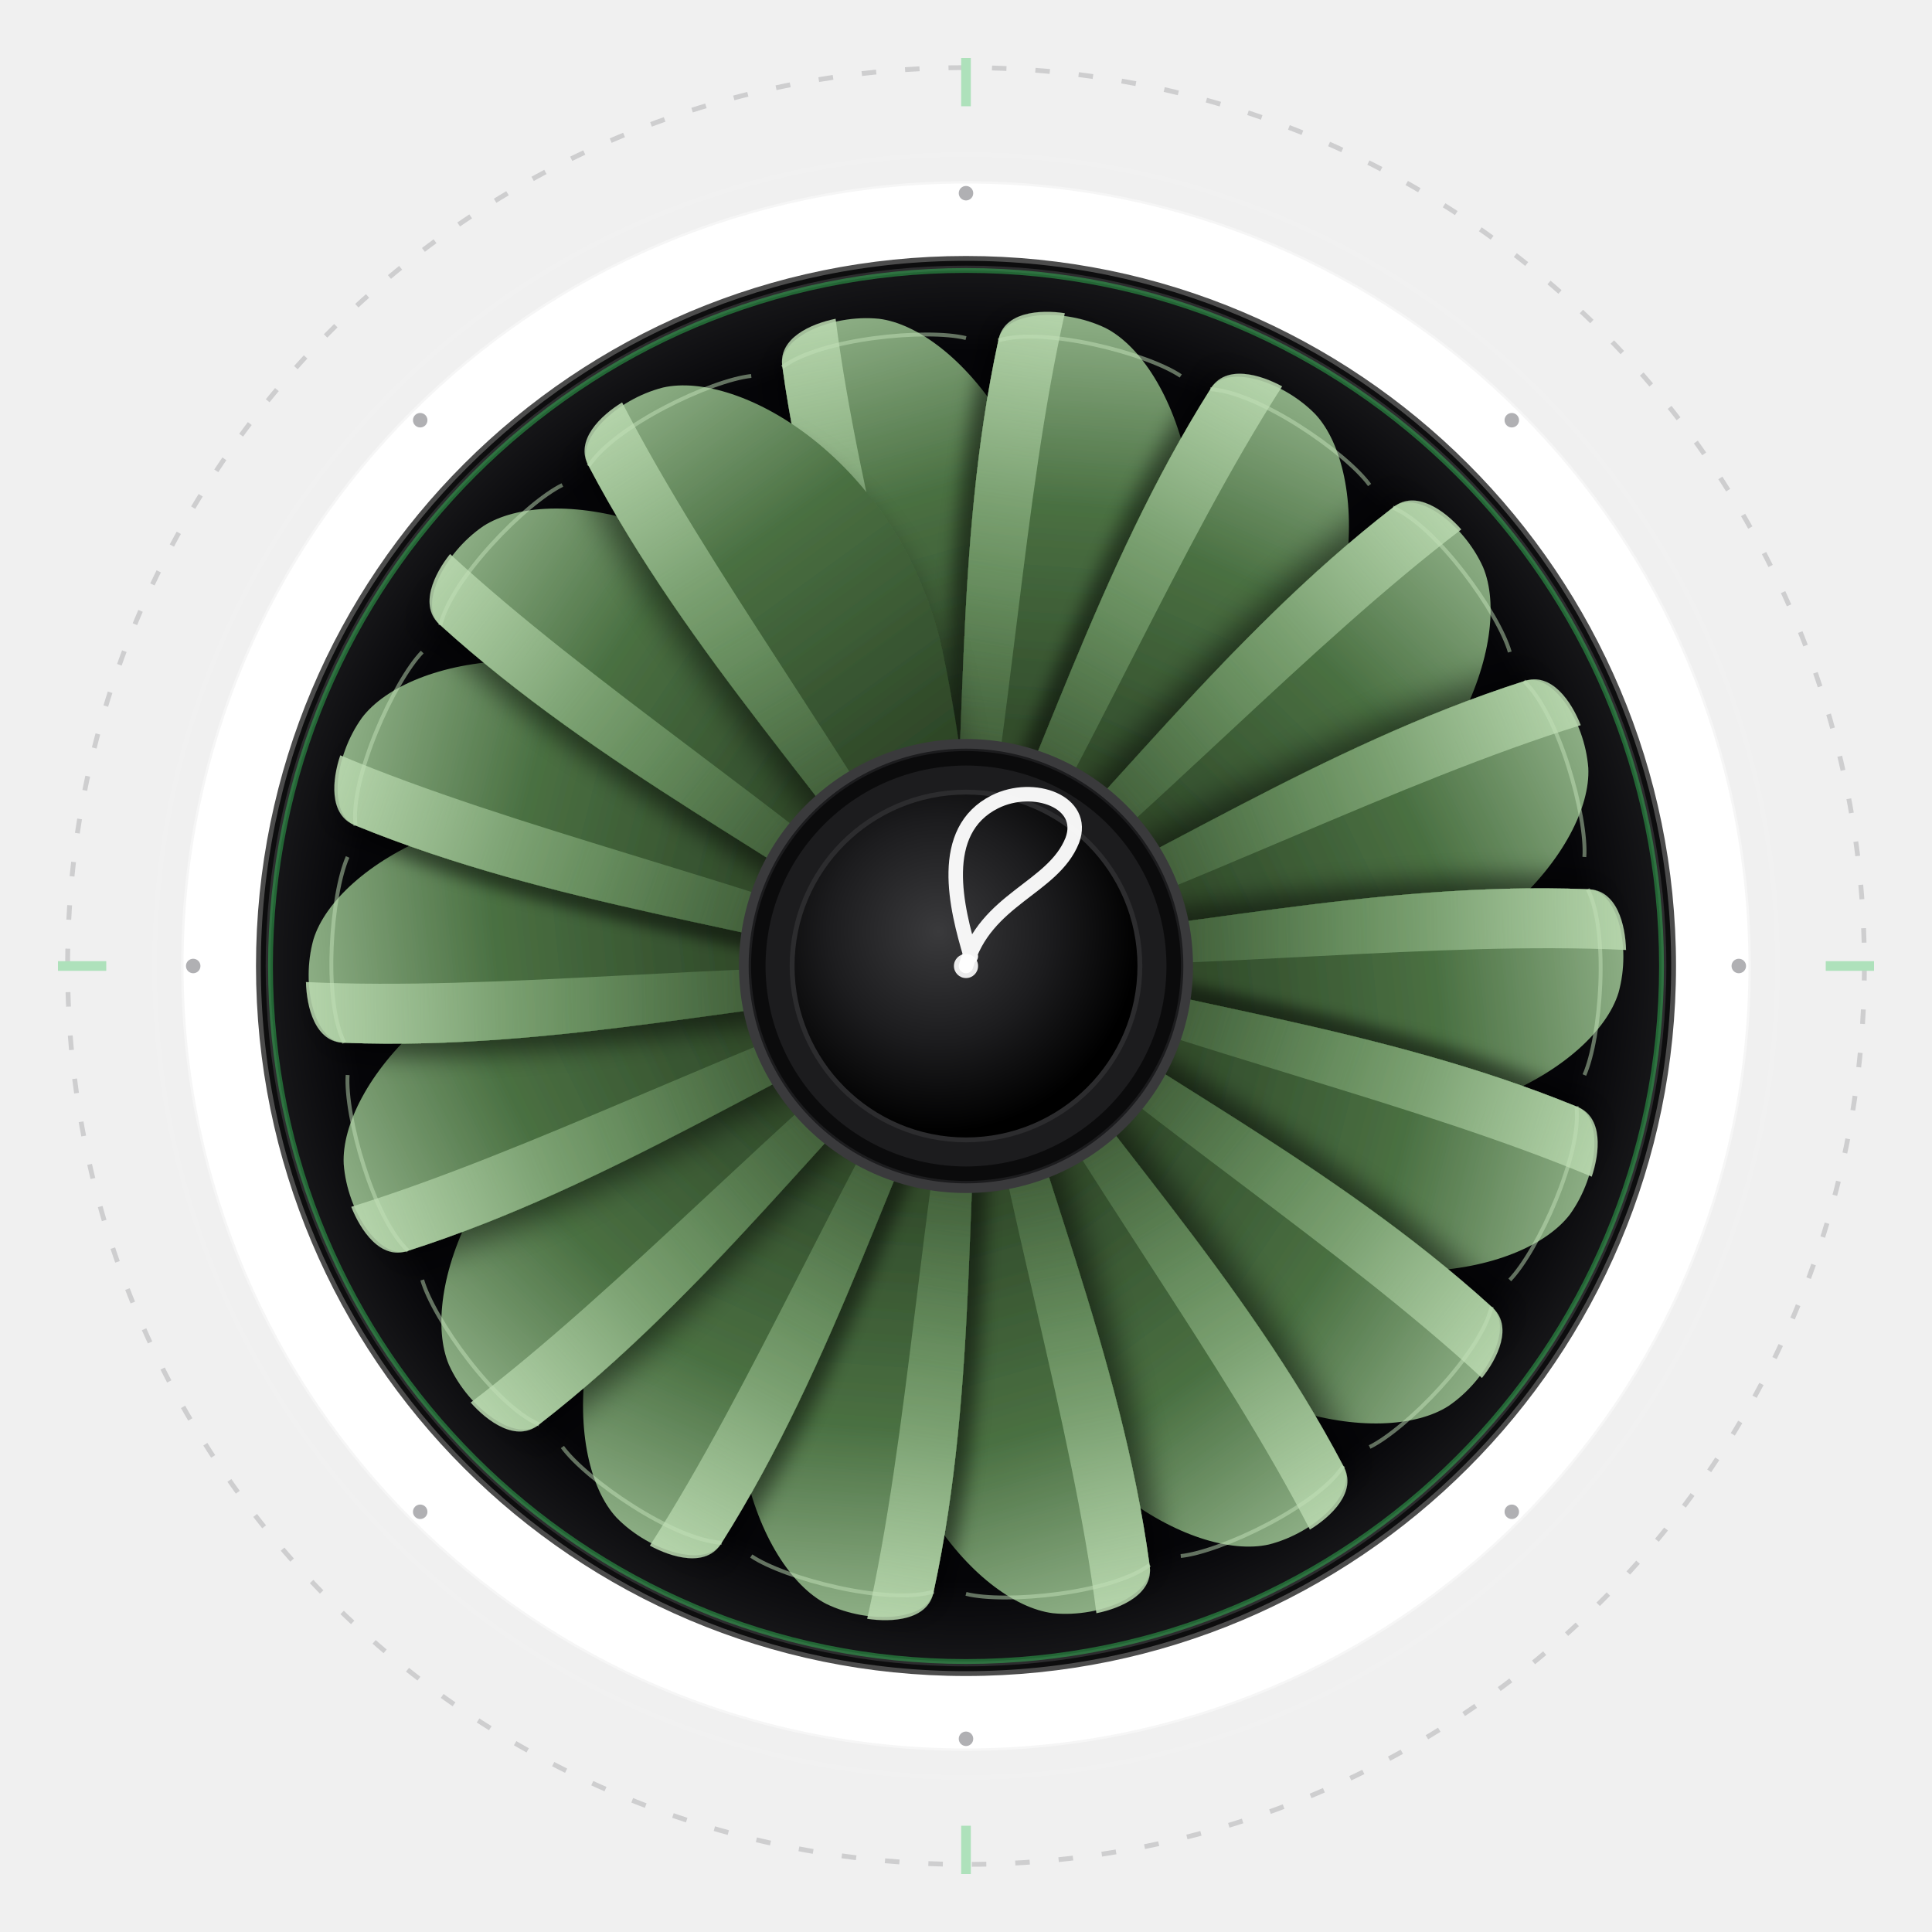
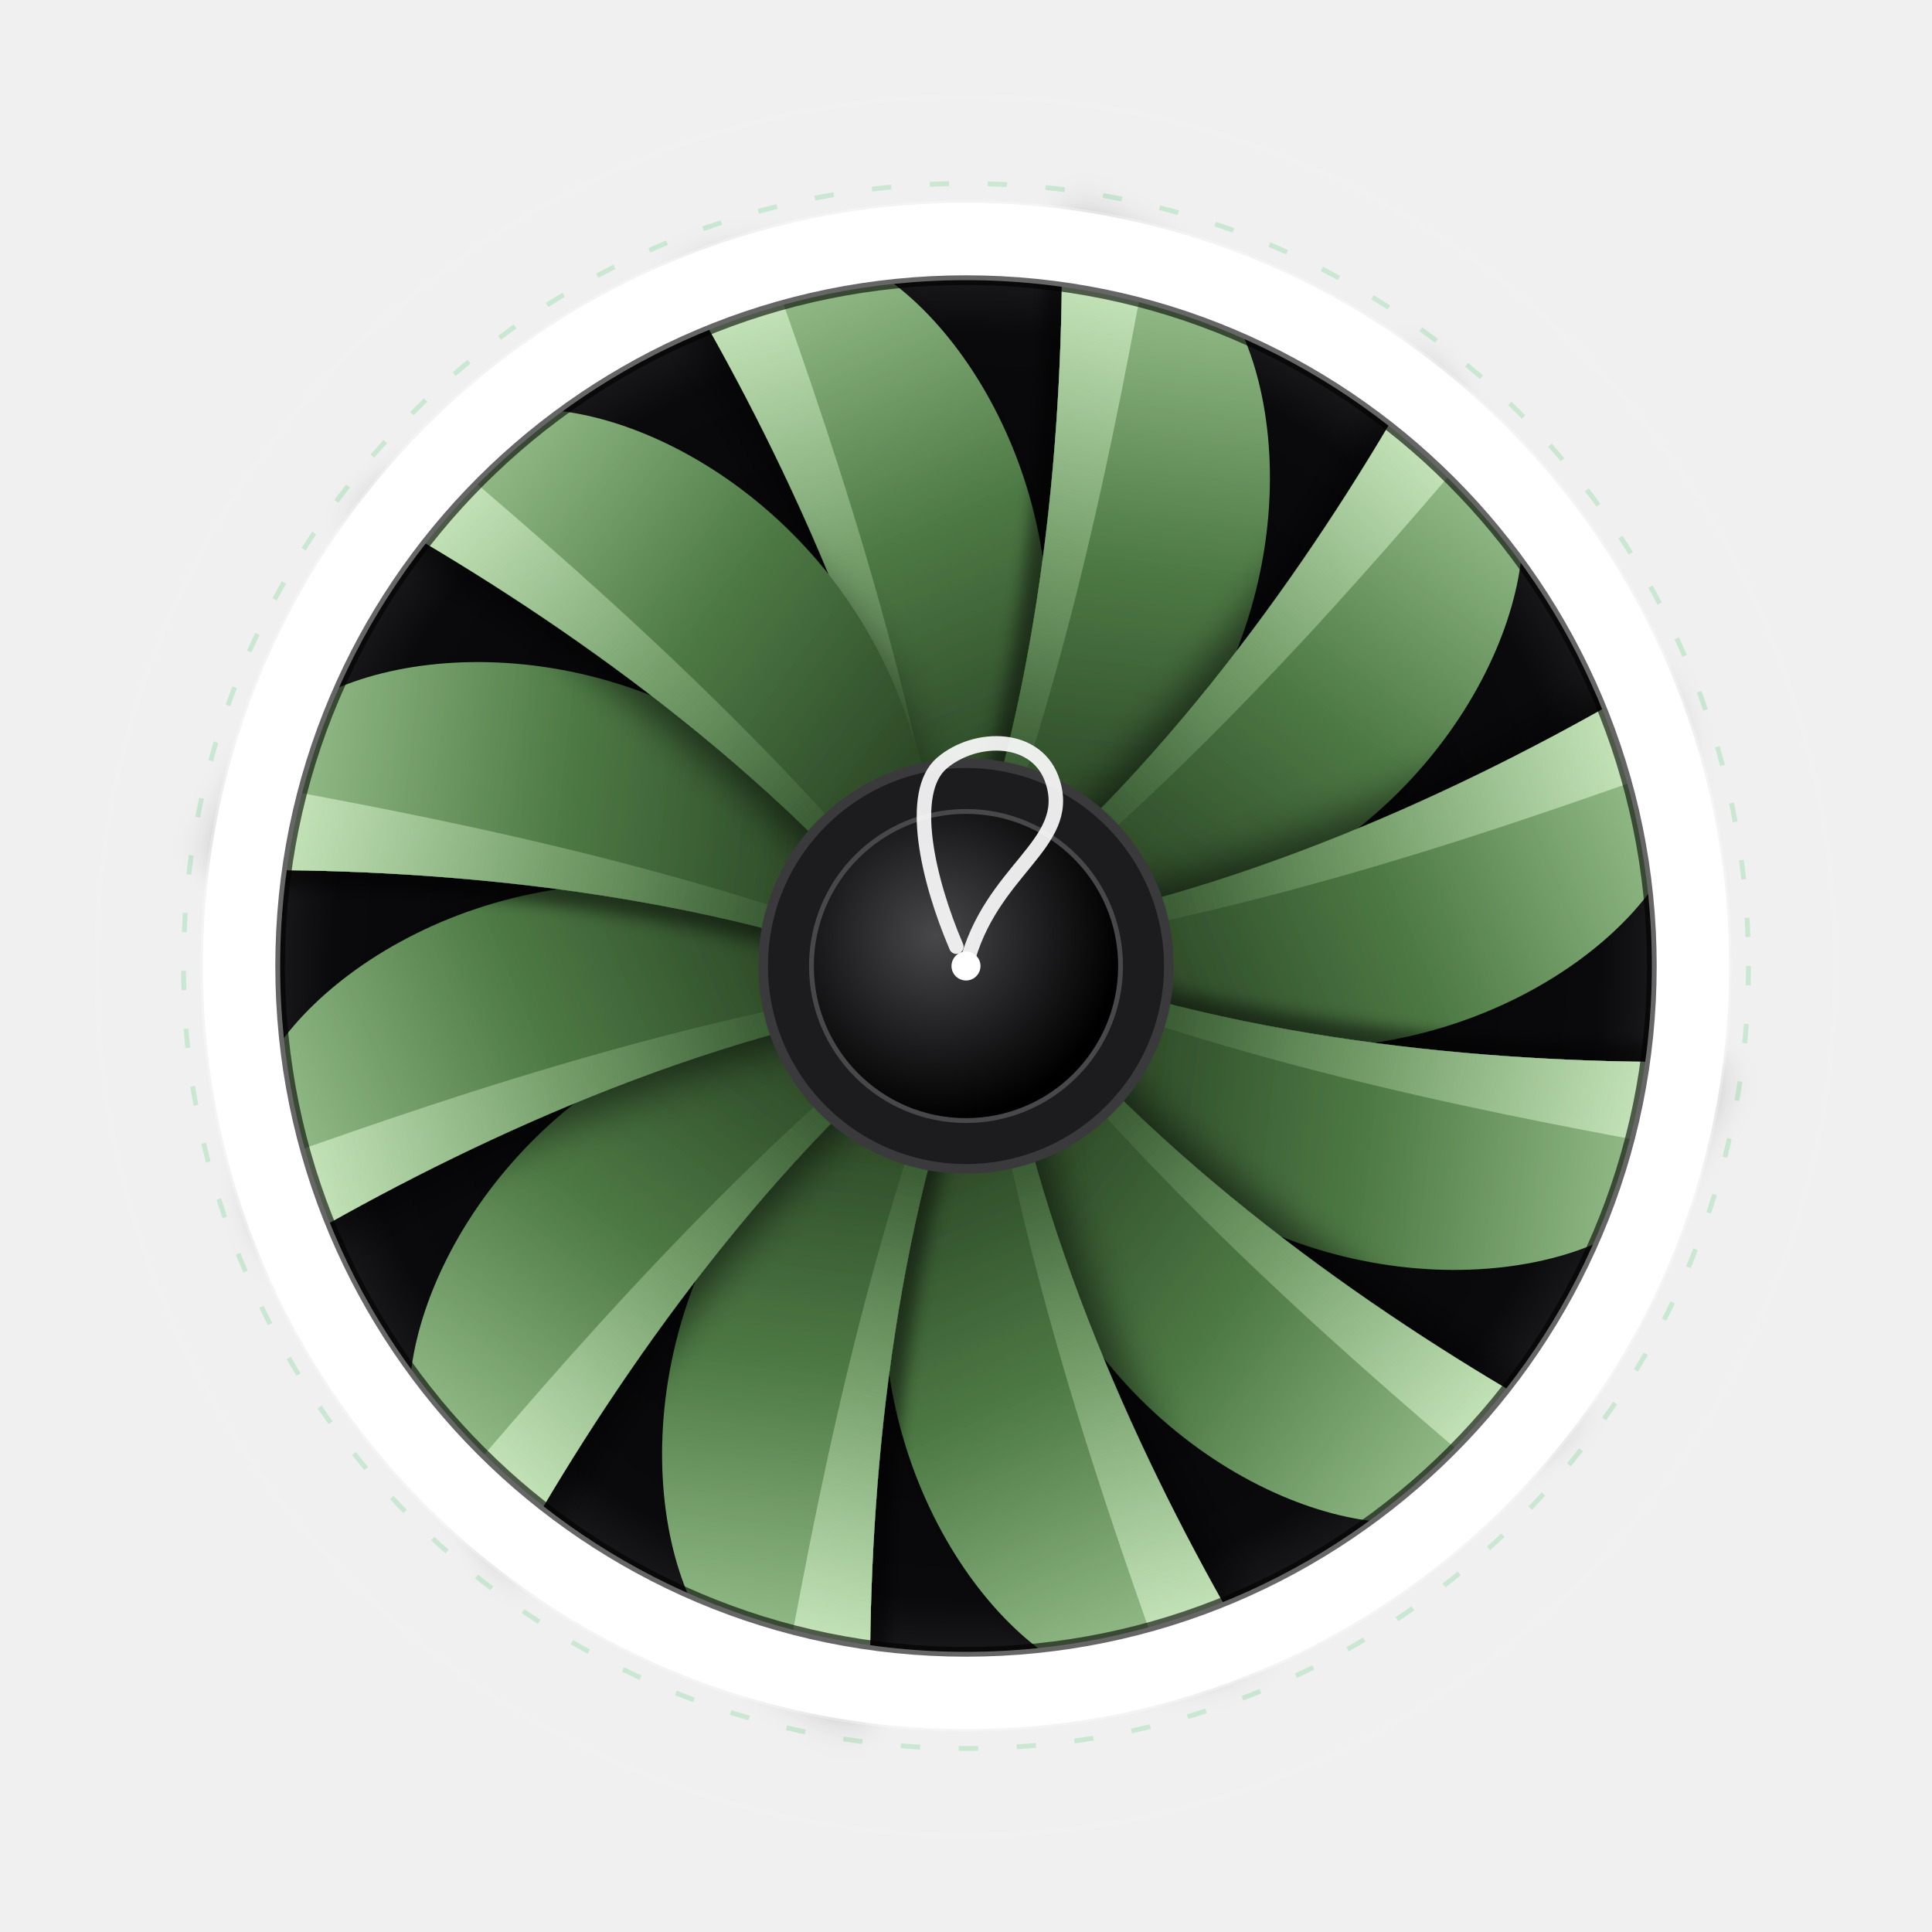
<svg xmlns="http://www.w3.org/2000/svg" viewBox="0 0 400 400" fill="none">
  <defs>
-     <linearGradient id="pwNacelle" x1="0" y1="0" x2="400" y2="400">
+     <linearGradient id="nacelleLip" x1="0" y1="0" x2="400" y2="400">
      <stop offset="0%" stop-color="#FFFFFF" />
-       <stop offset="25%" stop-color="#D1D1D6" />
-       <stop offset="60%" stop-color="#8E8E93" />
+       <stop offset="30%" stop-color="#D1D1D6" />
+       <stop offset="70%" stop-color="#8E8E93" />
      <stop offset="100%" stop-color="#1C1C1E" />
    </linearGradient>
-     <linearGradient id="pwGreenBlade" x1="180" y1="60" x2="220" y2="200" gradientUnits="userSpaceOnUse">
-       <stop offset="0%" stop-color="#93B48B" />
-       <stop offset="30%" stop-color="#4A7042" />
-       <stop offset="70%" stop-color="#2C4426" />
-       <stop offset="100%" stop-color="#172614" />
+     <linearGradient id="bladeGreen" x1="170" y1="60" x2="230" y2="200" gradientUnits="userSpaceOnUse">
+       <stop offset="0%" stop-color="#8FB884" />
+       <stop offset="35%" stop-color="#4E7A45" />
+       <stop offset="75%" stop-color="#284223" />
+       <stop offset="100%" stop-color="#142112" />
    </linearGradient>
-     <linearGradient id="bladeHighlight" x1="165" y1="60" x2="190" y2="190" gradientUnits="userSpaceOnUse">
-       <stop offset="0%" stop-color="#C2E0B8" stop-opacity="0.9" />
-       <stop offset="50%" stop-color="#7FA875" stop-opacity="0.6" />
-       <stop offset="100%" stop-color="#4A7042" stop-opacity="0.1" />
+     <linearGradient id="bladeHighlight" x1="160" y1="60" x2="190" y2="180" gradientUnits="userSpaceOnUse">
+       <stop offset="0%" stop-color="#D4F0C8" stop-opacity="0.8" />
+       <stop offset="60%" stop-color="#8FB884" stop-opacity="0.4" />
+       <stop offset="100%" stop-color="#4E7A45" stop-opacity="0.0" />
    </linearGradient>
-     <radialGradient id="pwSpinner" cx="42%" cy="40%" r="58%">
-       <stop offset="0%" stop-color="#3A3A3C" />
-       <stop offset="55%" stop-color="#1C1C1E" />
+     <radialGradient id="spinnerGrad" cx="40%" cy="40%" r="60%">
+       <stop offset="0%" stop-color="#48484A" />
+       <stop offset="60%" stop-color="#1C1C1E" />
      <stop offset="100%" stop-color="#000000" />
    </radialGradient>
-     <radialGradient id="deepIntake" cx="50%" cy="50%" r="50%">
+     <radialGradient id="deepHole" cx="50%" cy="50%" r="50%">
      <stop offset="0%" stop-color="#000000" />
-       <stop offset="85%" stop-color="#050508" />
+       <stop offset="90%" stop-color="#0A0A0D" />
      <stop offset="100%" stop-color="#1C1C1E" />
    </radialGradient>
-     <filter id="bladeShadow" x="-20%" y="-20%" width="140%" height="140%">
-       <feDropShadow dx="-2" dy="4" stdDeviation="3" flood-color="#000000" flood-opacity="0.5" />
+     <filter id="shadow" x="-20%" y="-20%" width="140%" height="140%">
+       <feDropShadow dx="-2" dy="4" stdDeviation="4" flood-color="#000000" flood-opacity="0.5" />
    </filter>
-     <g id="singleBlade" filter="url(#bladeShadow)">
-       <path d="M 194 195                 C 186 160, 168 120, 162 76                 C 161 70, 172 65, 182 66                 C 198 68, 222 96, 218 135                 C 214 165, 206 188, 206 195 Z" fill="url(#pwGreenBlade)" />
-       <path d="M 194 195                 C 186 160, 168 120, 162 76                 C 161 70, 168 67, 173 66                C 178 105, 192 150, 199 195 Z" fill="url(#bladeHighlight)" />
-       <path d="M 162 76 C 170 70, 192 68, 200 70" stroke="#C2E0B8" stroke-width="0.8" opacity="0.5" fill="none" />
+     <g id="curveBlade" filter="url(#shadow)">
+       <path d="M 194 200                 C 188 150, 165 100, 145 65                C 140 55, 155 48, 172 52                C 195 58, 225 100, 215 150                C 210 175, 204 192, 202 200 Z" fill="url(#bladeGreen)" />
+       <path d="M 194 200                 C 188 150, 165 100, 145 65                C 140 55, 148 50, 158 51                C 170 85, 190 140, 198 200 Z" fill="url(#bladeHighlight)" />
+       <path d="M 145 65 C 152 58, 168 53, 178 55" stroke="#D4F0C8" stroke-width="1" opacity="0.6" fill="none" />
    </g>
  </defs>
-   <g opacity="0.35">
-     <circle cx="200" cy="200" r="186" fill="none" stroke="#8E8E93" stroke-width="1" stroke-dasharray="3 6" />
-     <circle cx="200" cy="200" r="168" fill="none" stroke="rgba(255,255,255,0.15)" stroke-width="1" />
-     <line x1="200" y1="12" x2="200" y2="22" stroke="#34C759" stroke-width="2" />
-     <line x1="200" y1="378" x2="200" y2="388" stroke="#34C759" stroke-width="2" />
-     <line x1="12" y1="200" x2="22" y2="200" stroke="#34C759" stroke-width="2" />
-     <line x1="378" y1="200" x2="388" y2="200" stroke="#34C759" stroke-width="2" />
+   <circle cx="200" cy="200" r="180" fill="none" stroke="rgba(255,255,255,0.06)" stroke-width="1" />
+   <circle cx="200" cy="200" r="162" fill="none" stroke="rgba(52,199,89,0.2)" stroke-width="1" stroke-dasharray="4 8" />
+   <circle cx="200" cy="200" r="144" fill="url(#deepHole)" />
+   <circle cx="200" cy="200" r="144" fill="none" stroke="#2C2C2E" stroke-width="4" />
+   <g>
+     <use href="#curveBlade" transform="rotate(0 200 200)" />
+     <use href="#curveBlade" transform="rotate(30 200 200)" />
+     <use href="#curveBlade" transform="rotate(60 200 200)" />
+     <use href="#curveBlade" transform="rotate(90 200 200)" />
+     <use href="#curveBlade" transform="rotate(120 200 200)" />
+     <use href="#curveBlade" transform="rotate(150 200 200)" />
+     <use href="#curveBlade" transform="rotate(180 200 200)" />
+     <use href="#curveBlade" transform="rotate(210 200 200)" />
+     <use href="#curveBlade" transform="rotate(240 200 200)" />
+     <use href="#curveBlade" transform="rotate(270 200 200)" />
+     <use href="#curveBlade" transform="rotate(300 200 200)" />
+     <use href="#curveBlade" transform="rotate(330 200 200)" />
  </g>
-   <circle cx="200" cy="200" r="148" fill="url(#deepIntake)" />
-   <circle cx="200" cy="200" r="146" fill="none" stroke="#2C2C2E" stroke-width="4" />
-   <circle cx="200" cy="200" r="144" fill="none" stroke="#34C759" stroke-width="1" opacity="0.45" />
-   <g>
-     <use href="#singleBlade" transform="rotate(0 200 200)" />
-     <use href="#singleBlade" transform="rotate(20 200 200)" />
-     <use href="#singleBlade" transform="rotate(40 200 200)" />
-     <use href="#singleBlade" transform="rotate(60 200 200)" />
-     <use href="#singleBlade" transform="rotate(80 200 200)" />
-     <use href="#singleBlade" transform="rotate(100 200 200)" />
-     <use href="#singleBlade" transform="rotate(120 200 200)" />
-     <use href="#singleBlade" transform="rotate(140 200 200)" />
-     <use href="#singleBlade" transform="rotate(160 200 200)" />
-     <use href="#singleBlade" transform="rotate(180 200 200)" />
-     <use href="#singleBlade" transform="rotate(200 200 200)" />
-     <use href="#singleBlade" transform="rotate(220 200 200)" />
-     <use href="#singleBlade" transform="rotate(240 200 200)" />
-     <use href="#singleBlade" transform="rotate(260 200 200)" />
-     <use href="#singleBlade" transform="rotate(280 200 200)" />
-     <use href="#singleBlade" transform="rotate(300 200 200)" />
-     <use href="#singleBlade" transform="rotate(320 200 200)" />
-     <use href="#singleBlade" transform="rotate(340 200 200)" />
-   </g>
-   <circle cx="200" cy="200" r="46" fill="#1C1C1E" stroke="#3A3A3C" stroke-width="2" />
-   <circle cx="200" cy="200" r="43" fill="none" stroke="#000000" stroke-width="3" opacity="0.6" />
-   <circle cx="200" cy="200" r="36" fill="url(#pwSpinner)" />
-   <circle cx="200" cy="200" r="36" fill="none" stroke="#2C2C2E" stroke-width="1" />
-   <path d="M 200 200             C 204 186, 218 184, 222 174             C 225 166, 214 162, 206 166             C 194 172, 198 188, 201 198" stroke="#FFFFFF" stroke-width="3" stroke-linecap="round" fill="none" opacity="0.95" />
-   <circle cx="200" cy="200" r="2.5" fill="#FFFFFF" opacity="0.9" />
-   <circle cx="200" cy="200" r="154" fill="none" stroke="url(#pwNacelle)" stroke-width="16" />
-   <circle cx="200" cy="200" r="162" fill="none" stroke="#FFFFFF" stroke-width="1" opacity="0.4" />
-   <circle cx="200" cy="200" r="146" fill="none" stroke="#000000" stroke-width="2" opacity="0.7" />
-   <g fill="#8E8E93" opacity="0.7">
-     <circle cx="200" cy="40" r="1.5" />
-     <circle cx="200" cy="360" r="1.5" />
-     <circle cx="40" cy="200" r="1.5" />
-     <circle cx="360" cy="200" r="1.5" />
-     <circle cx="87" cy="87" r="1.5" />
-     <circle cx="313" cy="313" r="1.5" />
-     <circle cx="87" cy="313" r="1.5" />
-     <circle cx="313" cy="87" r="1.5" />
-   </g>
+   <circle cx="200" cy="200" r="42" fill="#1C1C1E" stroke="#3A3A3C" stroke-width="2" />
+   <circle cx="200" cy="200" r="32" fill="url(#spinnerGrad)" />
+   <circle cx="200" cy="200" r="32" fill="none" stroke="#48484A" stroke-width="1" />
+   <path d="M 200 200 C 205 180, 222 175, 218 162 C 215 152, 202 152, 195 158 C 188 164, 192 182, 198 196" stroke="#FFFFFF" stroke-width="3" stroke-linecap="round" fill="none" opacity="0.9" />
+   <circle cx="200" cy="200" r="3" fill="#FFFFFF" />
+   <circle cx="200" cy="200" r="150" fill="none" stroke="url(#nacelleLip)" stroke-width="16" />
+   <circle cx="200" cy="200" r="158" fill="none" stroke="rgba(255,255,255,0.3)" stroke-width="1" />
+   <circle cx="200" cy="200" r="142" fill="none" stroke="#000000" stroke-width="2" opacity="0.6" />
</svg>
